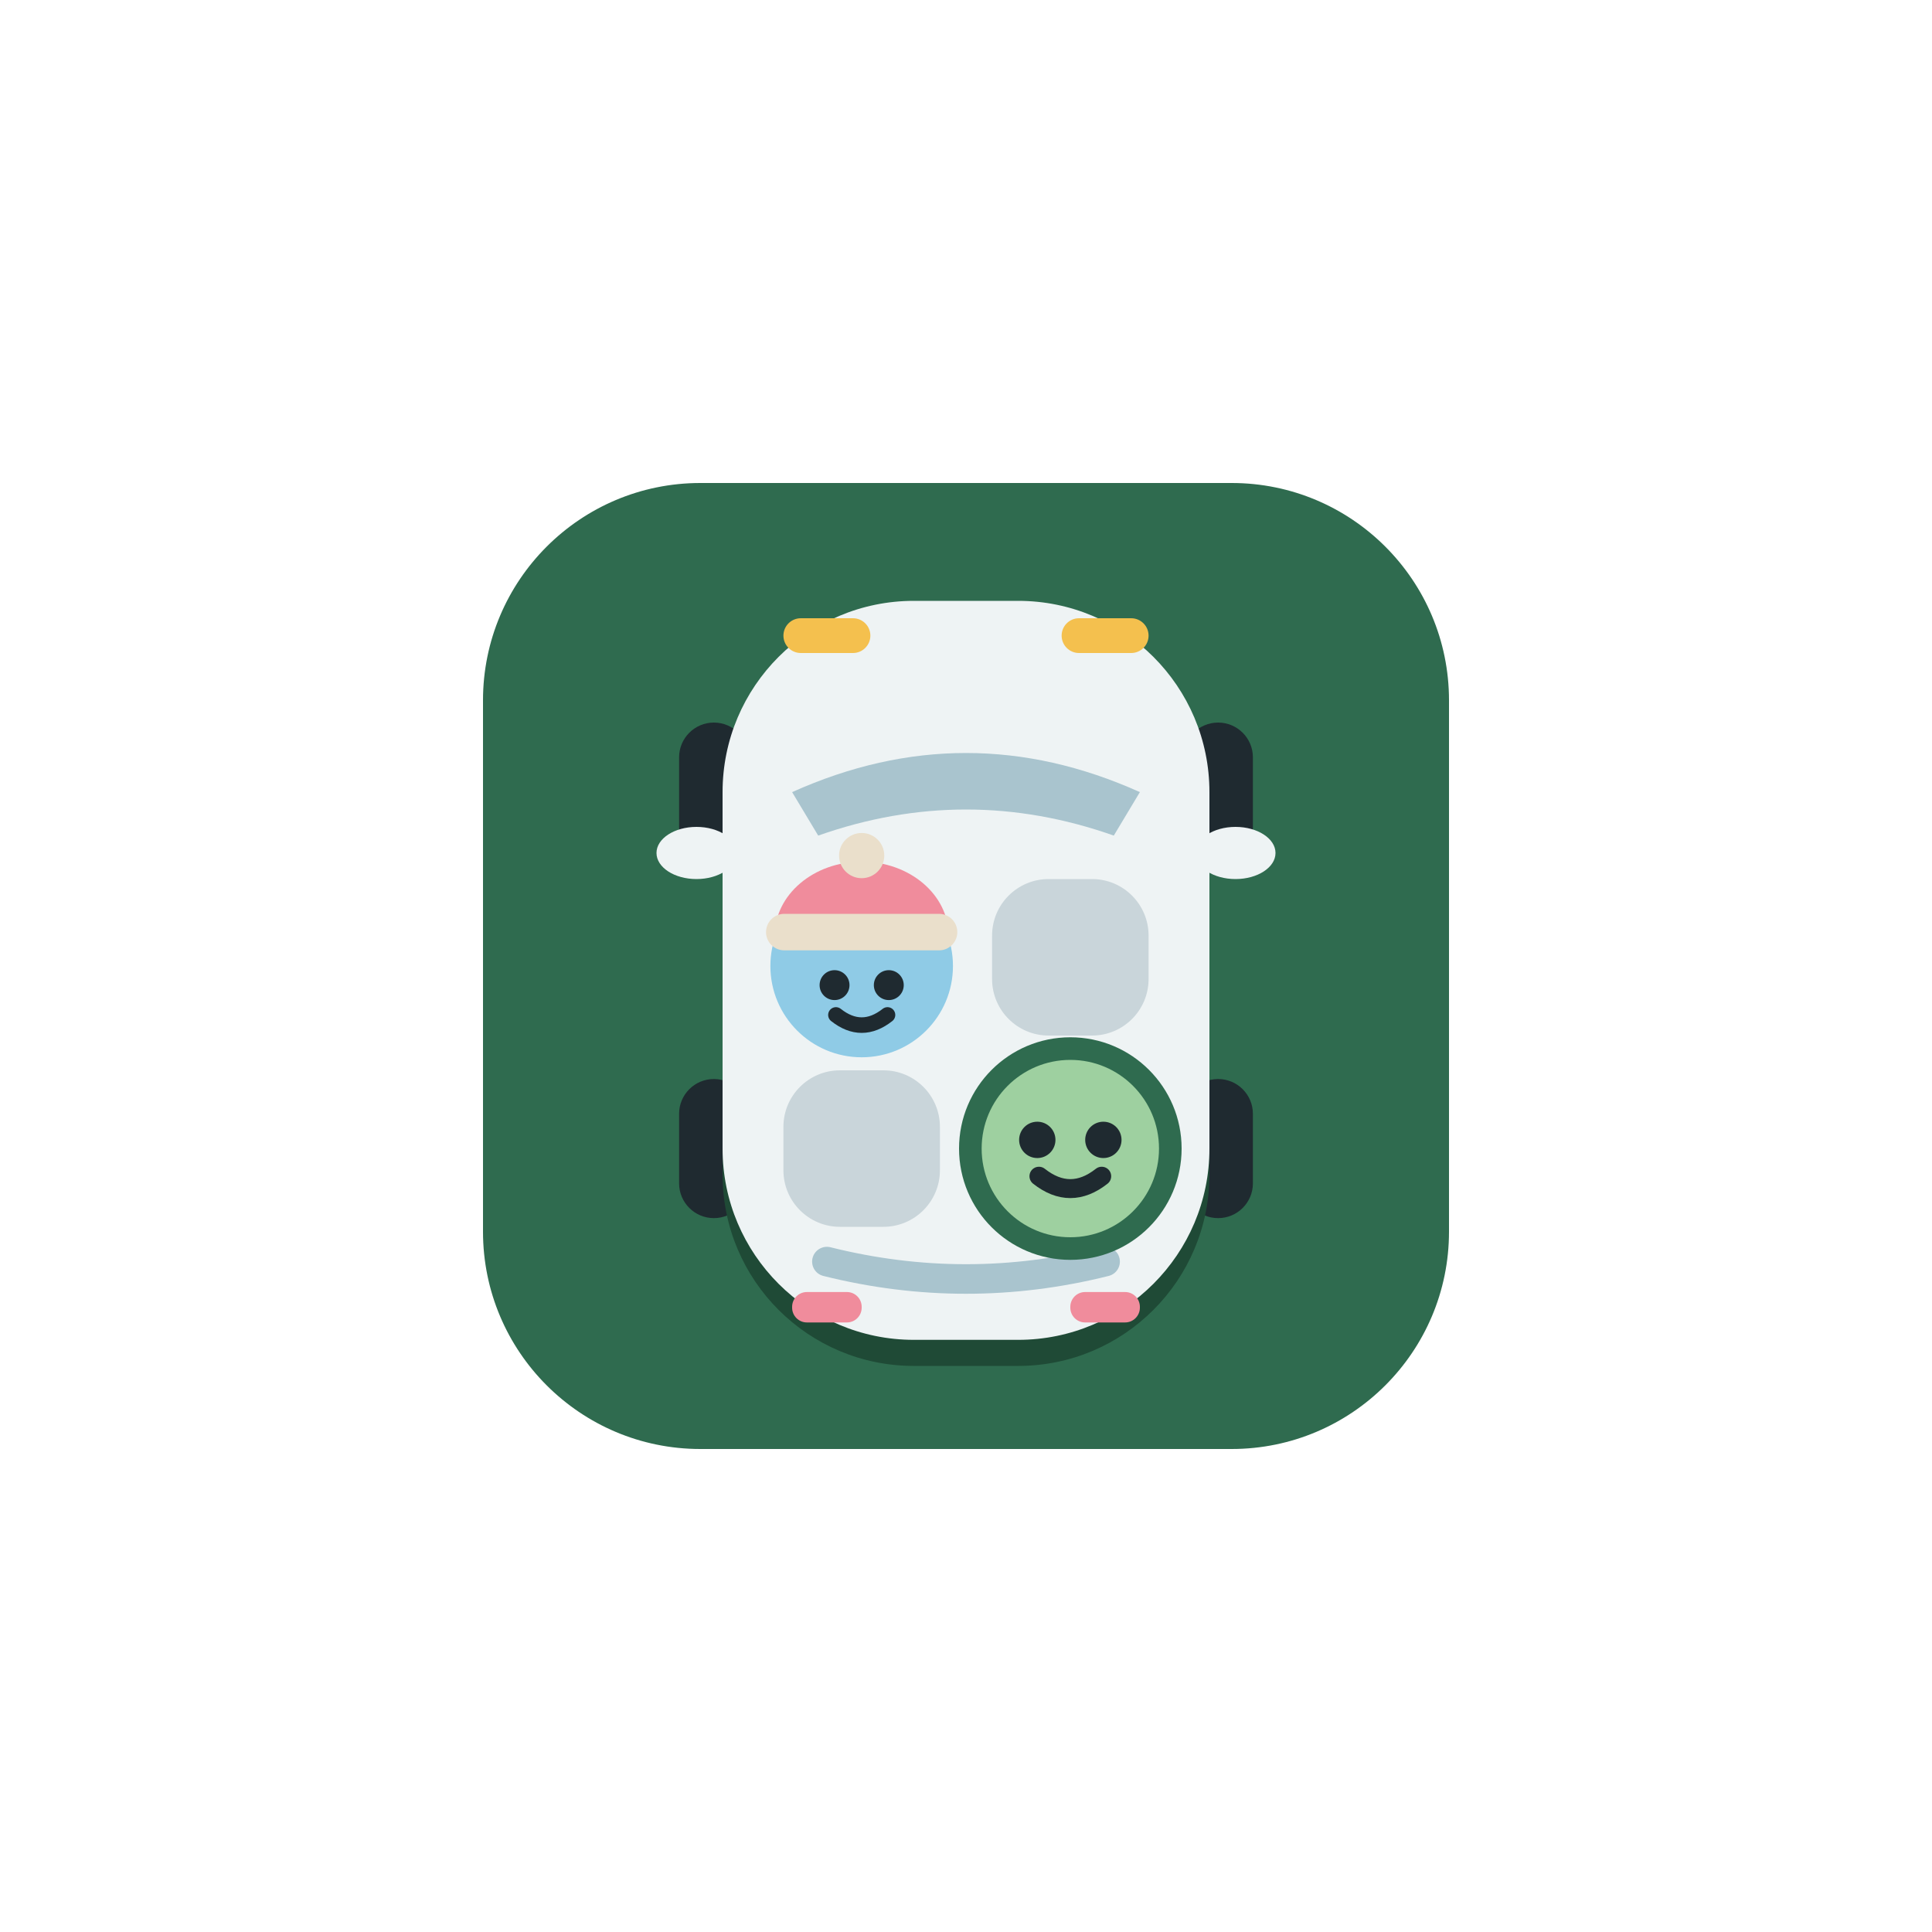
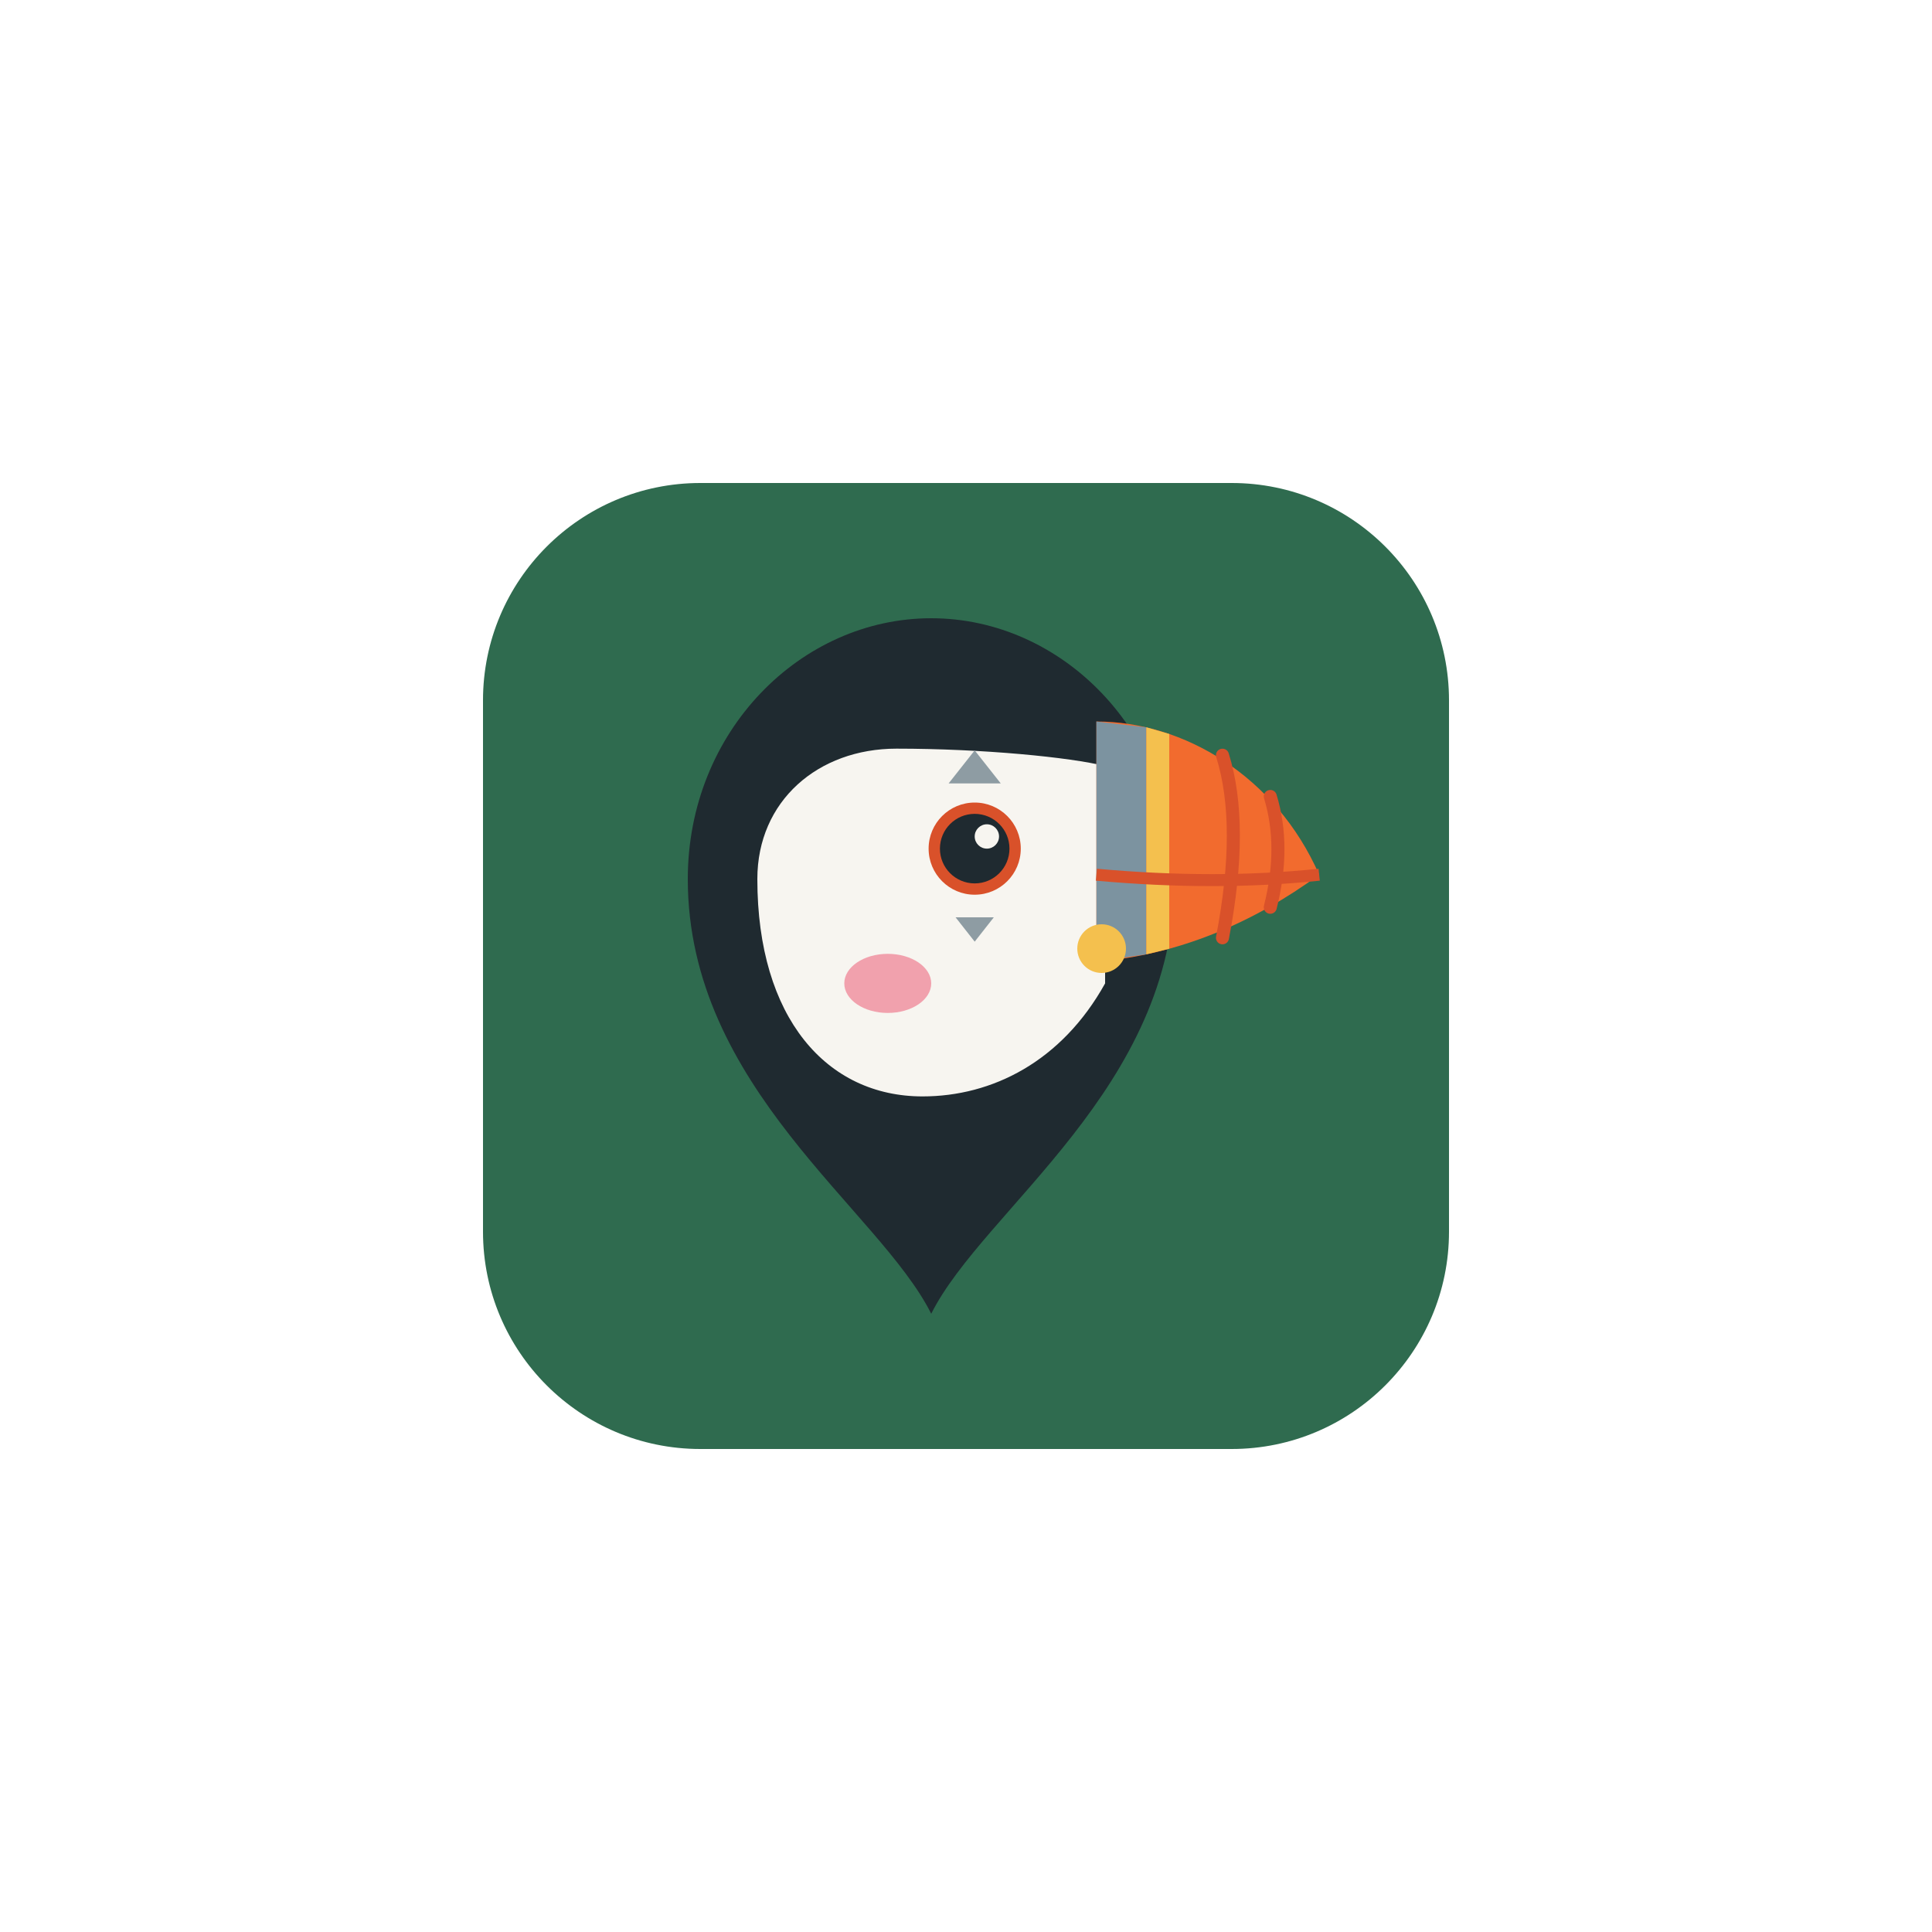
<svg xmlns="http://www.w3.org/2000/svg" viewBox="0 0 100 100" width="1024" height="1024">
  <defs>
    <clipPath id="round">
      <rect width="100" height="100" rx="22.5" />
    </clipPath>
  </defs>
  <g transform="translate(50 50) scale(0.5) translate(-50 -50)">
    <g clip-path="url(#round)">
      <rect width="100" height="100" fill="#2F6B4F" />
-       <g transform="translate(50 50) scale(0.9) translate(-50 -50)">
-         <rect x="17" y="22" width="8" height="16" rx="4" fill="#1F2A30" />
-         <rect x="17" y="63" width="8" height="16" rx="4" fill="#1F2A30" />
-         <rect x="75" y="22" width="8" height="16" rx="4" fill="#1F2A30" />
-         <rect x="75" y="63" width="8" height="16" rx="4" fill="#1F2A30" />
-         <ellipse cx="19" cy="37" rx="4.6" ry="3" fill="#EEF3F4" />
-         <ellipse cx="81" cy="37" rx="4.6" ry="3" fill="#EEF3F4" />
-         <rect x="22" y="11" width="56" height="85" rx="22" fill="#1F4A36" />
-         <rect x="22" y="8" width="56" height="85" rx="22" fill="#EEF3F4" />
-         <rect x="29" y="10" width="10" height="4" rx="2" fill="#F4C04E" />
-         <rect x="61" y="10" width="10" height="4" rx="2" fill="#F4C04E" />
-         <rect x="30" y="87.5" width="8" height="3.5" rx="1.7" fill="#F08C9C" />
-         <rect x="62" y="87.5" width="8" height="3.5" rx="1.7" fill="#F08C9C" />
-         <path d="M30 30 Q50 21 70 30 L67 35 Q50 29 33 35 Z" fill="#A9C4CE" />
-         <rect x="53" y="40" width="18" height="18" rx="6.5" fill="#C9D5DA" />
-         <rect x="29" y="62" width="18" height="18" rx="6.5" fill="#C9D5DA" />
-         <path d="M34 84 Q50 88 66 84" stroke="#A9C4CE" stroke-width="3.4" fill="none" stroke-linecap="round" />
-         <circle cx="38" cy="50" r="10.5" fill="#8FCBE6" />
-         <path d="M28 46.5a10 8.5 0 0 1 20 0z" fill="#F08C9C" />
-         <rect x="27" y="44" width="22" height="4.2" rx="2.1" fill="#EADFCB" />
-         <circle cx="38" cy="37.3" r="2.6" fill="#EADFCB" />
-         <circle cx="34.88" cy="52.20" r="1.72" fill="#1F2A30" />
-         <circle cx="41.12" cy="52.20" r="1.72" fill="#1F2A30" />
-         <path d="M35.04 55.63q2.96 2.34 5.93 0" stroke="#1F2A30" stroke-width="1.79" fill="none" stroke-linecap="round" />
-         <circle cx="62" cy="71" r="11.5" fill="#9ED0A0" stroke="#2F6B4F" stroke-width="2.6" />
-         <circle cx="58.20" cy="70.00" r="2.09" fill="#1F2A30" />
-         <circle cx="65.80" cy="70.00" r="2.09" fill="#1F2A30" />
-         <path d="M58.39 74.18q3.61 2.85 7.22 0" stroke="#1F2A30" stroke-width="2.18" fill="none" stroke-linecap="round" />
-       </g>
+       <path d="M46.4 86 C41 75.2 21.2 62.6 21.2 41 C21.2 25.7 32.9 14 46.4 14 C59.9 14 71.6 25.7 71.6 41 C71.6 62.6 51.8 75.2 46.4 86 Z" fill="#1F2A30" />
+       <path d="M28.4 41 C28.4 32.9 34.7 27.5 42.8 27.5 C51.8 27.5 60.8 28.4 64.4 29.3 L64.4 51.8 C59.9 59.9 52.7 63.5 45.5 63.5 C35.6 63.5 28.4 55.4 28.4 41 Z" fill="#F7F5F0" />
+       <path d="M48.2 31.1 L53.6 31.1 L50.9 27.68 Z" fill="#8E9CA3" />
+       <path d="M48.92 44.96 L52.88 44.96 L50.9 47.48 Z" fill="#8E9CA3" />
+       <circle cx="50.9" cy="37.85" r="4.77" fill="#D9512A" />
+       <circle cx="50.9" cy="37.85" r="3.6" fill="#1F2A30" />
+       <circle cx="52.16" cy="36.59" r="1.26" fill="#F7F5F0" />
+       <ellipse cx="41.9" cy="51.8" rx="4.5" ry="3.06" fill="#F08C9C" opacity="0.8" />
+       <path d="M63.5 24.69 C72.5 24.69 82.06 30.31 86.56 40.55 C79.81 45.5 71.94 48.88 63.5 49.55 Z" fill="#F26B2E" />
+       <path d="M63.5 24.69 L68.67 25.29 L68.67 48.79 L63.5 49.55 Z" fill="#7C93A0" />
+       <path d="M68.67 25.29 L71.04 25.98 L71.04 48.21 L68.67 48.79 Z" fill="#F4C04E" />
+       <path d="M76.55 28.18 Q78.8 35.38 76.55 47.08 M81.5 32.45 Q83.08 37.62 81.5 43.92" stroke="#D9512A" stroke-width="1.35" fill="none" stroke-linecap="round" />
+       <path d="M63.5 40.55 Q75.88 41.67 86.56 40.55" stroke="#D9512A" stroke-width="1.24" fill="none" />
+       <circle cx="64.04" cy="48.2" r="2.52" fill="#F4C04E" />
    </g>
  </g>
</svg>
